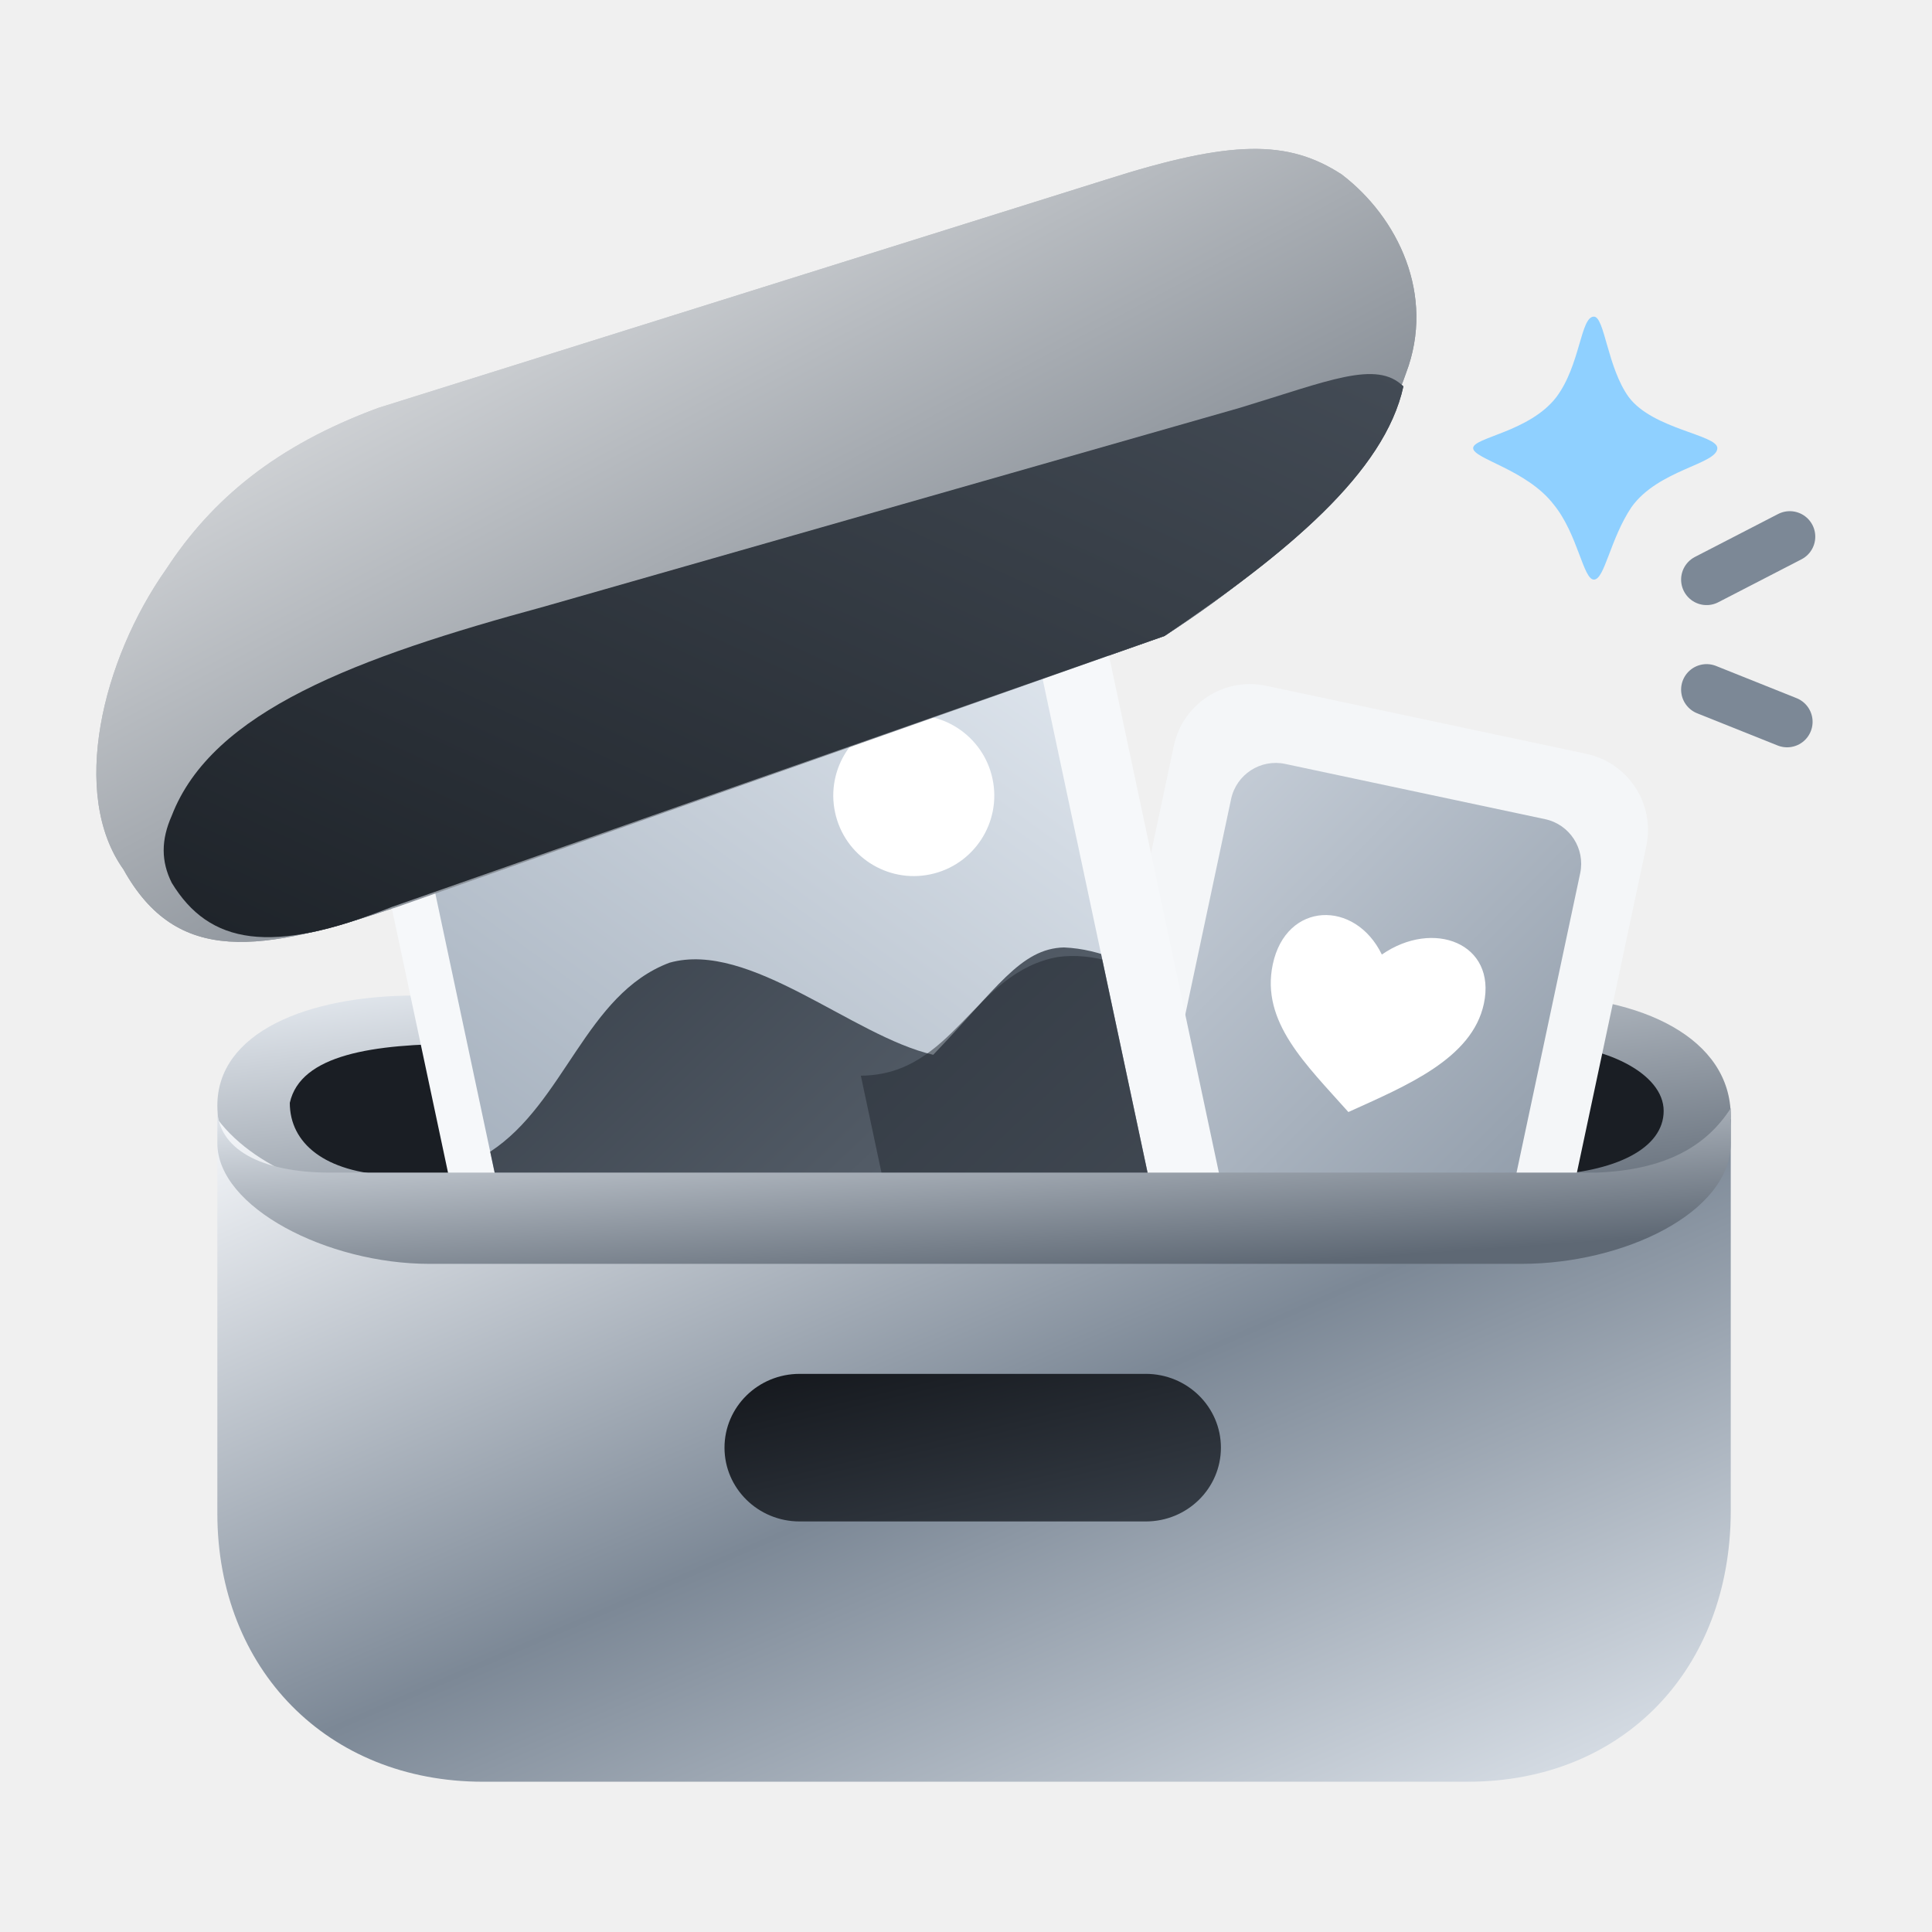
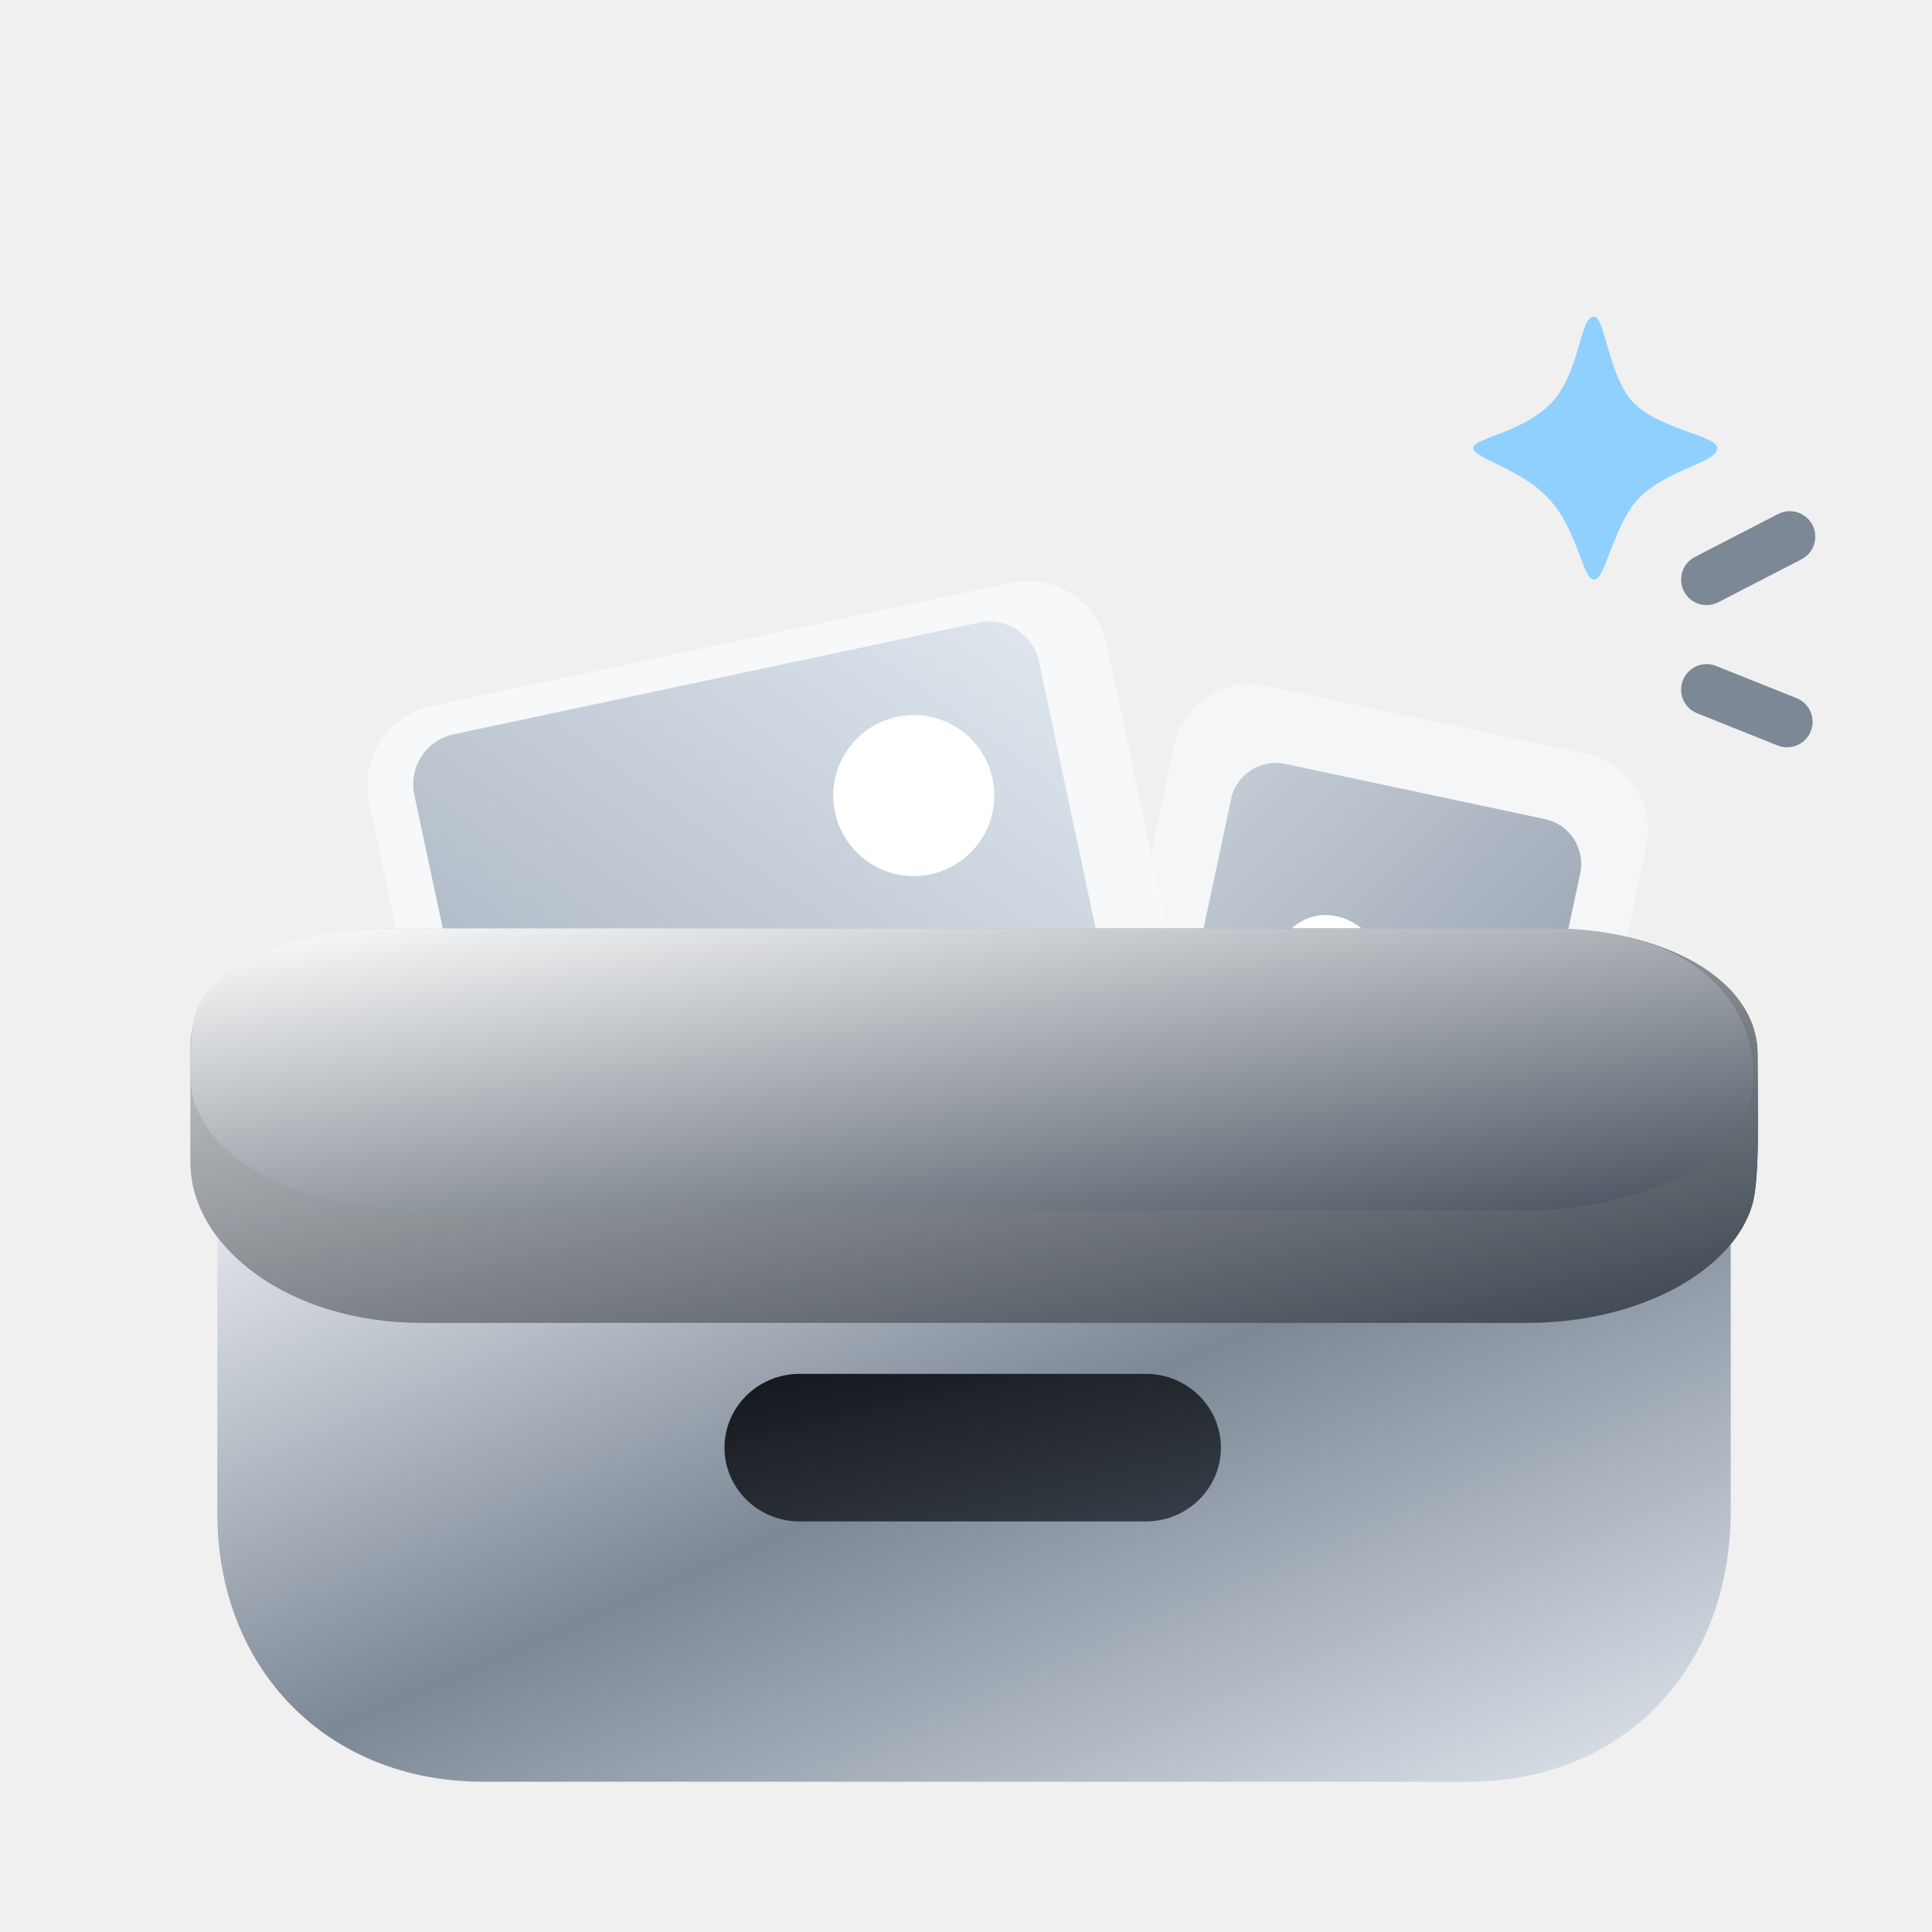
<svg xmlns="http://www.w3.org/2000/svg" viewBox="260 155 720 720" role="img" aria-label="Schuhkarton lädt">
  <defs>
    <linearGradient id="sk-lidTop" x1="0" y1="0" x2="0.9" y2="1">
      <stop stop-color="#ffffff" />
      <stop offset="1" stop-color="#4e5864" />
    </linearGradient>
    <linearGradient id="sk-lidInside" x1="0" y1="1" x2="1" y2="0">
      <stop stop-color="#1e2329" />
      <stop offset="1" stop-color="#434b55" />
    </linearGradient>
    <linearGradient id="sk-rim" x1="0" y1="0" x2="0.7" y2="1">
      <stop stop-color="#e6ebf1" />
      <stop offset="1" stop-color="#5e6874" />
    </linearGradient>
    <linearGradient id="sk-box" x1="0" y1="0" x2="1" y2="1">
      <stop stop-color="#f6f8fb" />
      <stop offset="0.5" stop-color="#7c8896" />
      <stop offset="1" stop-color="#e2e8ef" />
    </linearGradient>
    <linearGradient id="sk-slot" x1="0" y1="0" x2="0.8" y2="1">
      <stop stop-color="#14171c" />
      <stop offset="1" stop-color="#343b44" />
    </linearGradient>
    <linearGradient id="sk-sky" x1="0" y1="1" x2="1" y2="0">
      <stop stop-color="#9aa6b4" />
      <stop offset="1" stop-color="#dfe6ee" />
    </linearGradient>
    <linearGradient id="sk-mountains" x1="0" y1="0" x2="1" y2="1">
      <stop stop-color="#3a424c" />
      <stop offset="1" stop-color="#6a7480" />
    </linearGradient>
    <linearGradient id="sk-heartBg" x1="0" y1="0" x2="1" y2="1">
      <stop stop-color="#c4ccd6" />
      <stop offset="1" stop-color="#8a96a4" />
    </linearGradient>
    <clipPath id="sk-scene">
      <rect x="429" y="405" width="238" height="260" rx="19" />
    </clipPath>
    <clipPath id="sk-inbox">
      <rect x="260" y="155" width="720" height="640" />
    </clipPath>
  </defs>
  <style>
-     .lid, .p1, .p2, .star, .rays { transform-box: fill-box; transform-origin: center; animation: 3.2s infinite both; }
-     .lid { animation-name: sk-lid; }
-     .lid-front { animation-name: sk-lid, sk-front; }
+     .p1, .p2, .star, .rays { transform-box: fill-box; transform-origin: center; animation: 3.2s infinite both; }
    .p1 { animation-name: sk-p1; }
    .p2 { animation-name: sk-p2; }
    .star { animation-name: sk-star; }
    .rays { animation-name: sk-rays; }
-     @keyframes sk-lid {
-       0%, 4% { transform: translate(82px, 172px) rotate(17.5deg) scale(1.13, 1); animation-timing-function: cubic-bezier(.2, .8, .3, 1.15); }
-       16%, 30% { transform: none; animation-timing-function: cubic-bezier(.5, 0, .4, 1); }
-       68%, 100% { transform: translate(82px, 172px) rotate(17.5deg) scale(1.13, 1); }
-     }
-     @keyframes sk-front { 0%, 6% { opacity: 1; } 7%, 62% { opacity: 0; } 63%, 100% { opacity: 1; } }
+     .lid-still { display: none; }
    @keyframes sk-p1 {
-       0%, 7% { transform: translateY(260px); animation-timing-function: cubic-bezier(.2, .8, .3, 1.2); }
-       20%, 36% { transform: none; animation-timing-function: ease-in; }
-       60%, 100% { transform: translateY(260px); }
+       0%, 9% { transform: translateY(260px); animation-timing-function: cubic-bezier(.2, .8, .3, 1.2); }
+       21%, 36% { transform: none; animation-timing-function: ease-in; }
+       56%, 100% { transform: translateY(260px); }
    }
    @keyframes sk-p2 {
-       0%, 10% { transform: translateY(240px); animation-timing-function: cubic-bezier(.2, .8, .3, 1.25); }
-       23%, 33% { transform: none; animation-timing-function: ease-in; }
-       57%, 100% { transform: translateY(240px); }
+       0%, 11% { transform: translateY(240px); animation-timing-function: cubic-bezier(.2, .8, .3, 1.25); }
+       24%, 33% { transform: none; animation-timing-function: ease-in; }
+       53%, 100% { transform: translateY(240px); }
    }
    @keyframes sk-star {
      0%, 17% { transform: scale(0) rotate(-90deg); opacity: 0; animation-timing-function: cubic-bezier(.2, .8, .3, 1.4); }
      26%, 34% { transform: none; opacity: 1; }
      44%, 100% { transform: scale(0) rotate(45deg); opacity: 0; }
    }
    @keyframes sk-rays {
      0%, 22% { transform: scale(.2); opacity: 0; animation-timing-function: ease-out; }
      29%, 34% { transform: none; opacity: 1; }
      42%, 100% { transform: scale(.2); opacity: 0; }
    }
-     @media (prefers-reduced-motion: reduce) { .lid, .p1, .p2, .star, .rays { animation: none; } .lid-front { display: none; } }
+     @media (prefers-reduced-motion: reduce) {
+       .p1, .p2, .star, .rays { animation: none; }
+       .lid-move { display: none; }
+       .lid-still { display: inline; }
+     }
  </style>
-   <g class="lid">
+   <g class="lid-still">
    <path fill="url(#sk-lidTop)" d="M306 479C286 451 298 401 322 367C339 341 363 321 401 307L672 222C719 207 740 207 760 220C781 236 795 265 784 294C773 326 745 359 694 392L408 493C357 510 326 515 306 479Z" />
    <path fill="url(#sk-lidInside)" d="M324 459C339 420 393 400 463 381L722 307C755 297 773 289 783 299C776 331 740 361 694 392L406 493C361 511 338 507 324 484C320 476 320 468 324 459Z" />
+   </g>
+   <g class="lid-move">
+     <g>
+       <animate attributeName="display" dur="3.2s" repeatCount="indefinite" calcMode="discrete" keyTimes="0;0.1;0.52" values="none;inline;none" />
+       <g id="sk-lidMove">
+         <path fill="url(#sk-lidTop)" d="M331 545C331 560 331 574 331 588C331 620 368 648 417 648C554.3 648 691.7 648 829 648C872 648 906 628 913 604C916 594 915 566 915 548C915 520 880 501 837 501C694.3 501 551.7 501 409 501C366 501 331 517 331 545Z">
+           <animate attributeName="d" dur="3.2s" repeatCount="indefinite" calcMode="spline" keyTimes="0;0.04;0.1;0.19;0.31;0.52;0.66;1" keySplines="0 0 1 1;.4 0 1 .8;0 .3 .3 1;0 0 1 1;.45 0 .8 .55;.2 .45 .4 1;0 0 1 1" values="M331 545C331 560 331 574 331 588C331 620 368 648 417 648C554.3 648 691.7 648 829 648C872 648 906 628 913 604C916 594 915 566 915 548C915 520 880 501 837 501C694.3 501 551.7 501 409 501C366 501 331 517 331 545Z;M331 545C331 560 331 574 331 588C331 620 368 648 417 648C554.3 648 691.7 648 829 648C872 648 906 628 913 604C916 594 915 566 915 548C915 520 880 501 837 501C694.3 501 551.7 501 409 501C366 501 331 517 331 545Z;M331 503.6C331 505.4 331 507.1 331 508.8C331 512.6 368 516 417 516C554.3 516 691.7 516 829 516C872 516 906 513.6 913 510.7C916 509.5 915 506.2 915 504C915 500.6 880 498.4 837 498.4C694.3 498.4 551.7 498.4 409 498.4C366 498.4 331 500.3 331 503.6Z;M306 479C286 451 298 401 322 367C339 341 363 321 401 307C491.3 278.7 581.7 250.3 672 222C719 207 740 207 760 220C781 236 795 265 784 294C773 326 745 359 694 392C598.7 425.7 503.3 459.3 408 493C357 510 326 515 306 479Z;M306 479C286 451 298 401 322 367C339 341 363 321 401 307C491.3 278.7 581.7 250.3 672 222C719 207 740 207 760 220C781 236 795 265 784 294C773 326 745 359 694 392C598.7 425.7 503.3 459.3 408 493C357 510 326 515 306 479Z;M331 503.6C331 505.4 331 507.1 331 508.8C331 512.6 368 516 417 516C554.3 516 691.7 516 829 516C872 516 906 513.6 913 510.7C916 509.5 915 506.2 915 504C915 500.6 880 498.4 837 498.4C694.3 498.4 551.7 498.4 409 498.4C366 498.4 331 500.3 331 503.6Z;M331 545C331 560 331 574 331 588C331 620 368 648 417 648C554.3 648 691.7 648 829 648C872 648 906 628 913 604C916 594 915 566 915 548C915 520 880 501 837 501C694.3 501 551.7 501 409 501C366 501 331 517 331 545Z;M331 545C331 560 331 574 331 588C331 620 368 648 417 648C554.3 648 691.7 648 829 648C872 648 906 628 913 604C916 594 915 566 915 548C915 520 880 501 837 501C694.3 501 551.7 501 409 501C366 501 331 517 331 545Z" />
+         </path>
+         <path fill="#000" opacity=".16" d="M331 545C331 560 331 574 331 588C331 620 368 648 417 648C554.3 648 691.7 648 829 648C872 648 906 628 913 604C916 594 915 566 915 548C915 520 880 501 837 501C694.3 501 551.7 501 409 501C366 501 331 517 331 545Z">
+           <animate attributeName="d" dur="3.2s" repeatCount="indefinite" calcMode="spline" keyTimes="0;0.04;0.1;0.19;0.31;0.52;0.66;1" keySplines="0 0 1 1;.4 0 1 .8;0 .3 .3 1;0 0 1 1;.45 0 .8 .55;.2 .45 .4 1;0 0 1 1" values="M331 545C331 560 331 574 331 588C331 620 368 648 417 648C554.3 648 691.7 648 829 648C872 648 906 628 913 604C916 594 915 566 915 548C915 520 880 501 837 501C694.3 501 551.7 501 409 501C366 501 331 517 331 545Z;M331 545C331 560 331 574 331 588C331 620 368 648 417 648C554.3 648 691.7 648 829 648C872 648 906 628 913 604C916 594 915 566 915 548C915 520 880 501 837 501C694.3 501 551.7 501 409 501C366 501 331 517 331 545Z;M331 503.6C331 505.4 331 507.1 331 508.8C331 512.6 368 516 417 516C554.3 516 691.7 516 829 516C872 516 906 513.6 913 510.7C916 509.5 915 506.2 915 504C915 500.6 880 498.4 837 498.4C694.3 498.4 551.7 498.4 409 498.4C366 498.4 331 500.3 331 503.6Z;M306 479C286 451 298 401 322 367C339 341 363 321 401 307C491.3 278.7 581.7 250.3 672 222C719 207 740 207 760 220C781 236 795 265 784 294C773 326 745 359 694 392C598.7 425.7 503.3 459.3 408 493C357 510 326 515 306 479Z;M306 479C286 451 298 401 322 367C339 341 363 321 401 307C491.3 278.7 581.7 250.3 672 222C719 207 740 207 760 220C781 236 795 265 784 294C773 326 745 359 694 392C598.7 425.7 503.3 459.3 408 493C357 510 326 515 306 479Z;M331 503.6C331 505.4 331 507.1 331 508.8C331 512.6 368 516 417 516C554.3 516 691.7 516 829 516C872 516 906 513.6 913 510.7C916 509.5 915 506.2 915 504C915 500.6 880 498.4 837 498.4C694.3 498.4 551.7 498.4 409 498.4C366 498.4 331 500.3 331 503.6Z;M331 545C331 560 331 574 331 588C331 620 368 648 417 648C554.3 648 691.7 648 829 648C872 648 906 628 913 604C916 594 915 566 915 548C915 520 880 501 837 501C694.3 501 551.7 501 409 501C366 501 331 517 331 545Z;M331 545C331 560 331 574 331 588C331 620 368 648 417 648C554.3 648 691.7 648 829 648C872 648 906 628 913 604C916 594 915 566 915 548C915 520 880 501 837 501C694.3 501 551.7 501 409 501C366 501 331 517 331 545Z" />
+           <animate attributeName="opacity" dur="3.2s" repeatCount="indefinite" keyTimes="0;0.1;0.19;0.31;0.52;1" values=".16;.16;0;0;.16;.16" />
+         </path>
+         <path fill="url(#sk-lidTop)" d="M331 556C331 584 368 606 417 606C554.3 606 691.7 606 829 606C866 606 898 592 909 574C921 552 912 501 837 501C694.3 501 551.7 501 409 501C372 501 343 512 334 530C331 537 331 547 331 556Z">
+           <animate attributeName="d" dur="3.2s" repeatCount="indefinite" calcMode="spline" keyTimes="0;0.04;0.1;0.19;0.31;0.52;0.66;1" keySplines="0 0 1 1;.4 0 1 .8;0 .3 .3 1;0 0 1 1;.45 0 .8 .55;.2 .45 .4 1;0 0 1 1" values="M331 556C331 584 368 606 417 606C554.3 606 691.7 606 829 606C866 606 898 592 909 574C921 552 912 501 837 501C694.3 501 551.7 501 409 501C372 501 343 512 334 530C331 537 331 547 331 556Z;M331 556C331 584 368 606 417 606C554.3 606 691.7 606 829 606C866 606 898 592 909 574C921 552 912 501 837 501C694.3 501 551.7 501 409 501C372 501 343 512 334 530C331 537 331 547 331 556Z;M331 499.7C331 500.6 368 501.2 417 501.2C554.3 501.2 691.7 501.2 829 501.2C866 501.2 898 500.8 909 500.3C921 499.6 912 498.1 837 498.1C694.3 498.1 551.7 498.1 409 498.1C372 498.1 343 498.4 334 499C331 499.2 331 499.5 331 499.7Z;M324 459C339 420 393 400 463 381C549.3 356.3 635.7 331.7 722 307C755 297 773 289 783 299C776 331 740 361 694 392C598 425.7 502 459.3 406 493C361 511 338 507 324 484C320 476 320 468 324 459Z;M324 459C339 420 393 400 463 381C549.3 356.3 635.7 331.7 722 307C755 297 773 289 783 299C776 331 740 361 694 392C598 425.7 502 459.3 406 493C361 511 338 507 324 484C320 476 320 468 324 459Z;M331 499.7C331 500.6 368 501.2 417 501.2C554.3 501.2 691.7 501.2 829 501.2C866 501.2 898 500.8 909 500.3C921 499.6 912 498.1 837 498.1C694.3 498.1 551.7 498.1 409 498.1C372 498.1 343 498.4 334 499C331 499.2 331 499.5 331 499.7Z;M331 556C331 584 368 606 417 606C554.3 606 691.7 606 829 606C866 606 898 592 909 574C921 552 912 501 837 501C694.3 501 551.7 501 409 501C372 501 343 512 334 530C331 537 331 547 331 556Z;M331 556C331 584 368 606 417 606C554.3 606 691.7 606 829 606C866 606 898 592 909 574C921 552 912 501 837 501C694.3 501 551.7 501 409 501C372 501 343 512 334 530C331 537 331 547 331 556Z" />
+           <animate attributeName="visibility" dur="3.2s" repeatCount="indefinite" calcMode="discrete" keyTimes="0;0.1;0.52" values="visible;hidden;visible" />
+         </path>
+         <path fill="url(#sk-lidInside)" d="M331 556C331 584 368 606 417 606C554.3 606 691.7 606 829 606C866 606 898 592 909 574C921 552 912 501 837 501C694.3 501 551.7 501 409 501C372 501 343 512 334 530C331 537 331 547 331 556Z" visibility="hidden">
+           <animate attributeName="d" dur="3.2s" repeatCount="indefinite" calcMode="spline" keyTimes="0;0.04;0.1;0.19;0.31;0.52;0.66;1" keySplines="0 0 1 1;.4 0 1 .8;0 .3 .3 1;0 0 1 1;.45 0 .8 .55;.2 .45 .4 1;0 0 1 1" values="M331 556C331 584 368 606 417 606C554.3 606 691.7 606 829 606C866 606 898 592 909 574C921 552 912 501 837 501C694.3 501 551.7 501 409 501C372 501 343 512 334 530C331 537 331 547 331 556Z;M331 556C331 584 368 606 417 606C554.3 606 691.7 606 829 606C866 606 898 592 909 574C921 552 912 501 837 501C694.3 501 551.7 501 409 501C372 501 343 512 334 530C331 537 331 547 331 556Z;M331 499.7C331 500.6 368 501.2 417 501.2C554.3 501.2 691.7 501.2 829 501.2C866 501.2 898 500.8 909 500.3C921 499.6 912 498.1 837 498.1C694.3 498.1 551.7 498.1 409 498.1C372 498.1 343 498.4 334 499C331 499.2 331 499.5 331 499.7Z;M324 459C339 420 393 400 463 381C549.3 356.3 635.7 331.7 722 307C755 297 773 289 783 299C776 331 740 361 694 392C598 425.7 502 459.3 406 493C361 511 338 507 324 484C320 476 320 468 324 459Z;M324 459C339 420 393 400 463 381C549.3 356.3 635.7 331.7 722 307C755 297 773 289 783 299C776 331 740 361 694 392C598 425.7 502 459.3 406 493C361 511 338 507 324 484C320 476 320 468 324 459Z;M331 499.7C331 500.6 368 501.2 417 501.2C554.3 501.2 691.7 501.2 829 501.2C866 501.2 898 500.8 909 500.3C921 499.6 912 498.1 837 498.1C694.3 498.1 551.7 498.1 409 498.1C372 498.1 343 498.4 334 499C331 499.2 331 499.5 331 499.7Z;M331 556C331 584 368 606 417 606C554.3 606 691.7 606 829 606C866 606 898 592 909 574C921 552 912 501 837 501C694.3 501 551.7 501 409 501C372 501 343 512 334 530C331 537 331 547 331 556Z;M331 556C331 584 368 606 417 606C554.3 606 691.7 606 829 606C866 606 898 592 909 574C921 552 912 501 837 501C694.3 501 551.7 501 409 501C372 501 343 512 334 530C331 537 331 547 331 556Z" />
+           <animate attributeName="visibility" dur="3.2s" repeatCount="indefinite" calcMode="discrete" keyTimes="0;0.1;0.52" values="hidden;visible;hidden" />
+         </path>
+       </g>
+     </g>
  </g>
  <path fill="url(#sk-rim)" d="M341 567C341 540 374 526 415 526H831C872 526 905 542 905 571C905 598 870 626 823 626H423C376 626 341 599 341 567Z" />
  <path fill="#1a1e24" d="M368 566C372 548 399 544 432 544H833C858 544 880 555 880 569C880 583 862 592 835 593H406C381 592 368 581 368 566Z" />
  <g clip-path="url(#sk-inbox)">
    <g class="p2">
      <g transform="rotate(12 771 515)">
        <rect x="682" y="421" width="180" height="255" rx="29" fill="#f4f6f8" />
        <rect x="707" y="448" width="133" height="208" rx="17" fill="url(#sk-heartBg)" />
        <path fill="#ffffff" d="M774 510C760 492 735 498 735 522C735 544 755 556 774 570C793 556 815 541 815 520C815 497 790 493 774 510Z" />
      </g>
    </g>
    <g class="p1">
      <g transform="rotate(-12 551 507)">
        <rect x="412" y="393" width="281" height="307" rx="30" fill="#f6f8fa" />
        <g clip-path="url(#sk-scene)">
          <rect x="429" y="405" width="238" height="260" rx="19" fill="url(#sk-sky)" />
          <circle cx="611" cy="463" r="30" fill="#ffffff" />
          <path fill="url(#sk-mountains)" d="M429 560C460 548 476 510 509 505C540 503 570 546 598 559C626 540 638 527 654 530C681 537 696 564 712 572L712 678H429Z" />
          <path fill="#20262e" opacity="0.5" d="M570 561C604 568 619 532 651 533C678 535 699 564 712 576V678H570Z" />
        </g>
      </g>
    </g>
  </g>
  <path fill="url(#sk-box)" d="M341 572C356 592 388 603 419 603H827C862 603 891 589 905 572V718C905 777 865 819 807 819H440C382 819 341 777 341 719Z" />
  <path fill="url(#sk-rim)" d="M341 568C341 583 357 592 383 592H855C881 591 896 582 905 568V581C905 607 865 626 827 626H420C382 626 341 605 341 581Z" />
  <rect x="530" y="667" width="185" height="55" rx="28" fill="url(#sk-slot)" />
  <path class="star" fill="#8fd0ff" d="M854 273C858 273 859 292 867 303C876 315 900 317 900 322C900 328 878 330 868 344C860 356 858 371 854 371C850 371 848 354 839 343C829 330 809 326 809 322C809 318 830 316 840 303C849 291 849 273 854 273Z" />
  <path class="rays" d="M896 371L927 355M896 412L926 424" fill="none" stroke="#7c8896" stroke-width="19" stroke-linecap="round" />
-   <g class="lid lid-front">
-     <path fill="url(#sk-lidTop)" d="M306 479C286 451 298 401 322 367C339 341 363 321 401 307L672 222C719 207 740 207 760 220C781 236 795 265 784 294C773 326 745 359 694 392L408 493C357 510 326 515 306 479Z" />
-     <path fill="url(#sk-lidInside)" d="M324 459C339 420 393 400 463 381L722 307C755 297 773 289 783 299C776 331 740 361 694 392L406 493C361 511 338 507 324 484C320 476 320 468 324 459Z" />
+   <g class="lid-move">
+     <g>
+       <animate attributeName="display" dur="3.2s" repeatCount="indefinite" calcMode="discrete" keyTimes="0;0.1;0.52" values="inline;none;inline" />
+       <use href="#sk-lidMove" />
+     </g>
  </g>
</svg>
